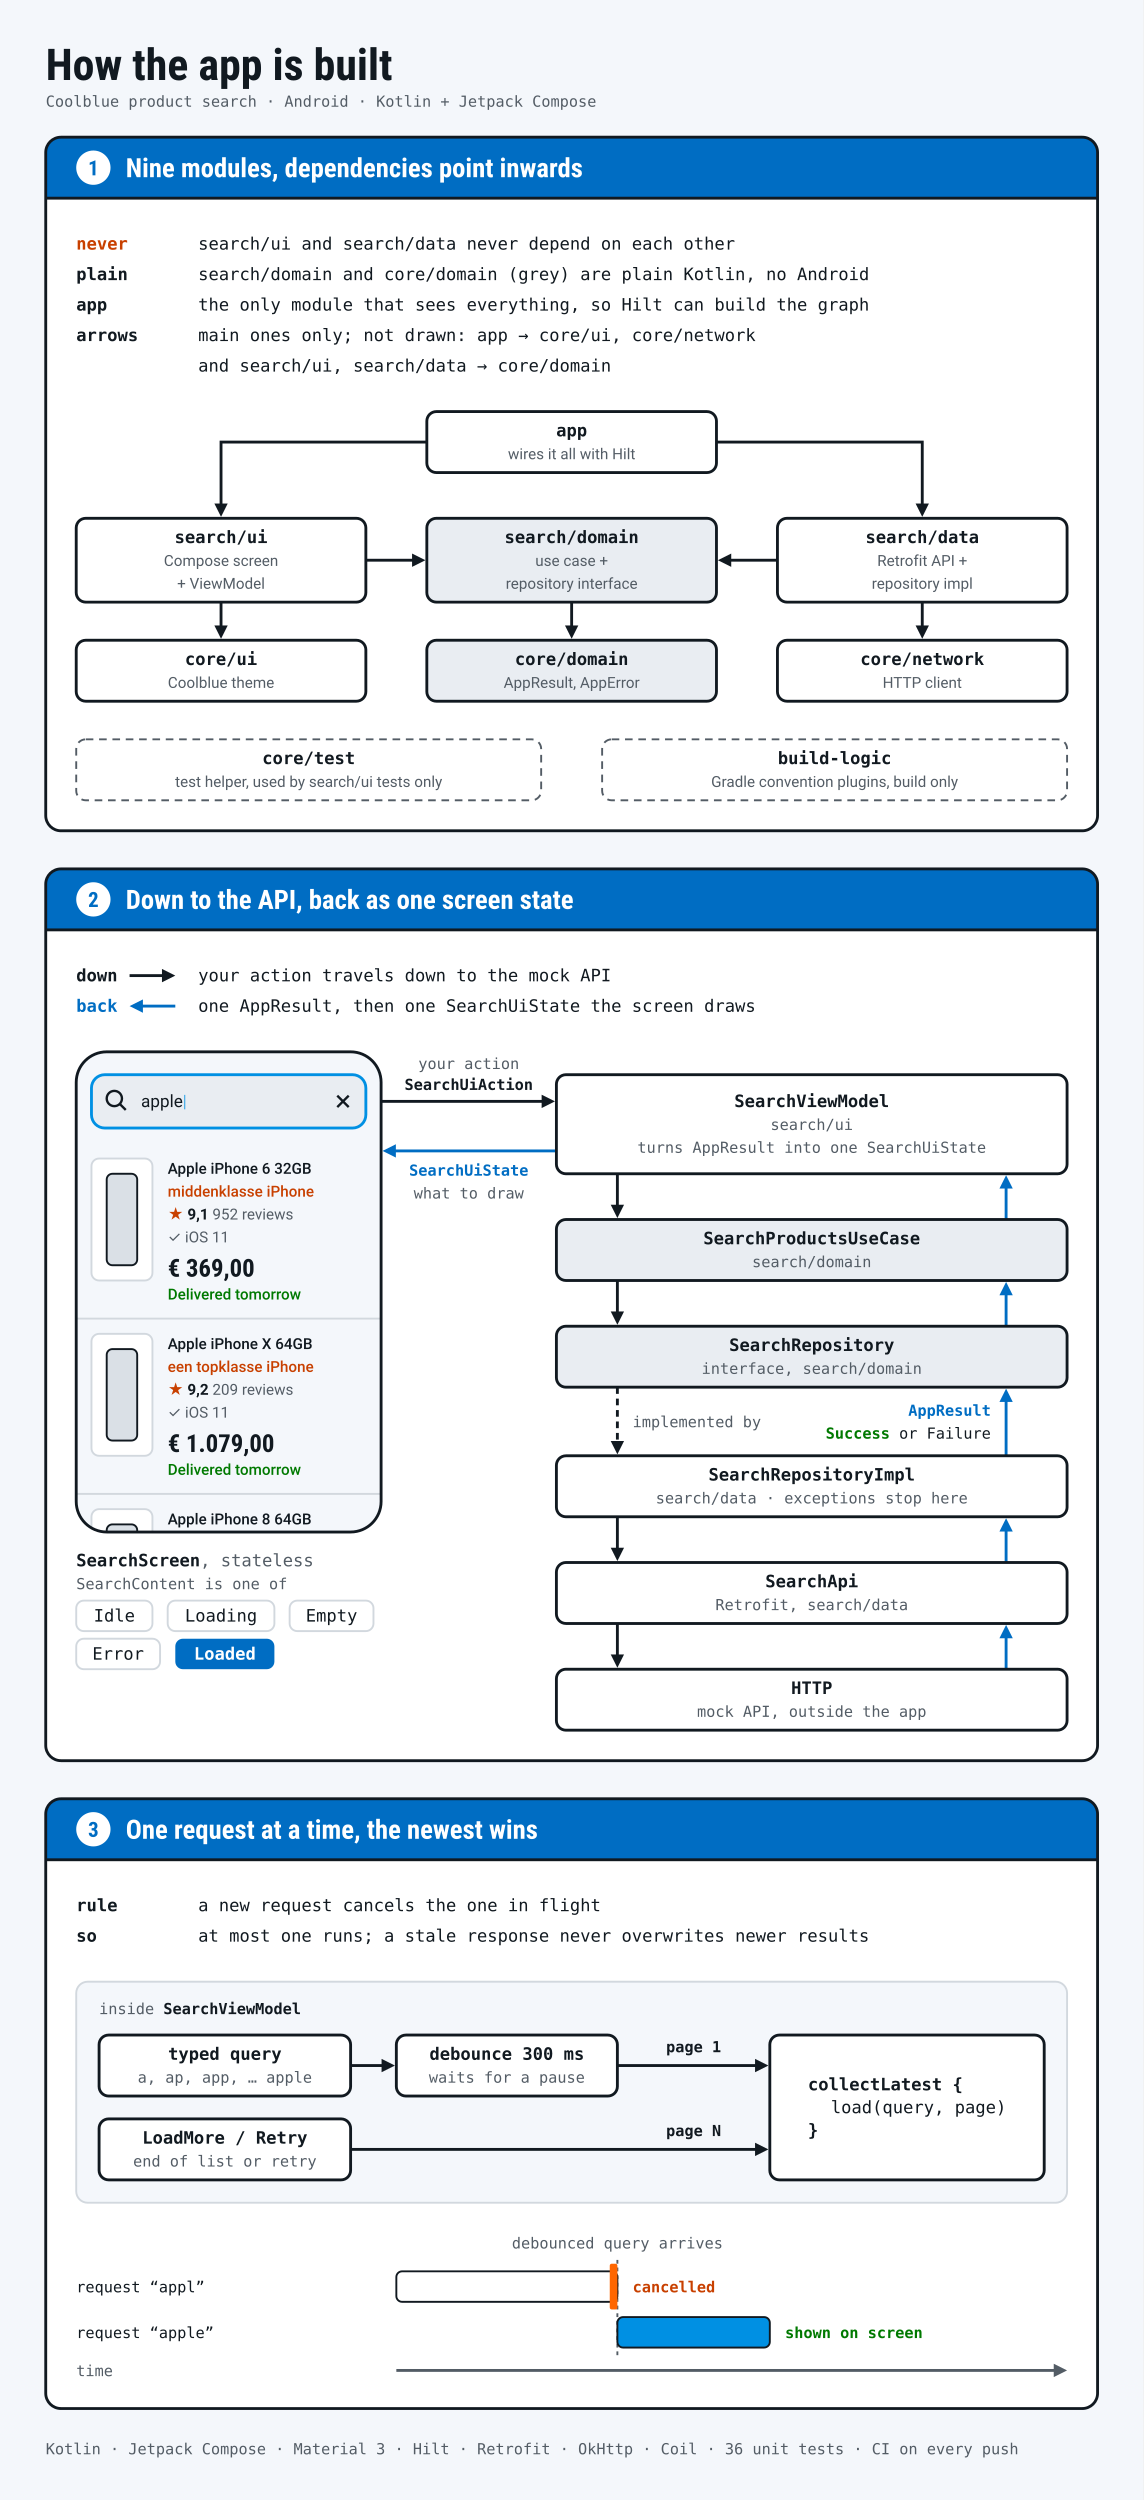
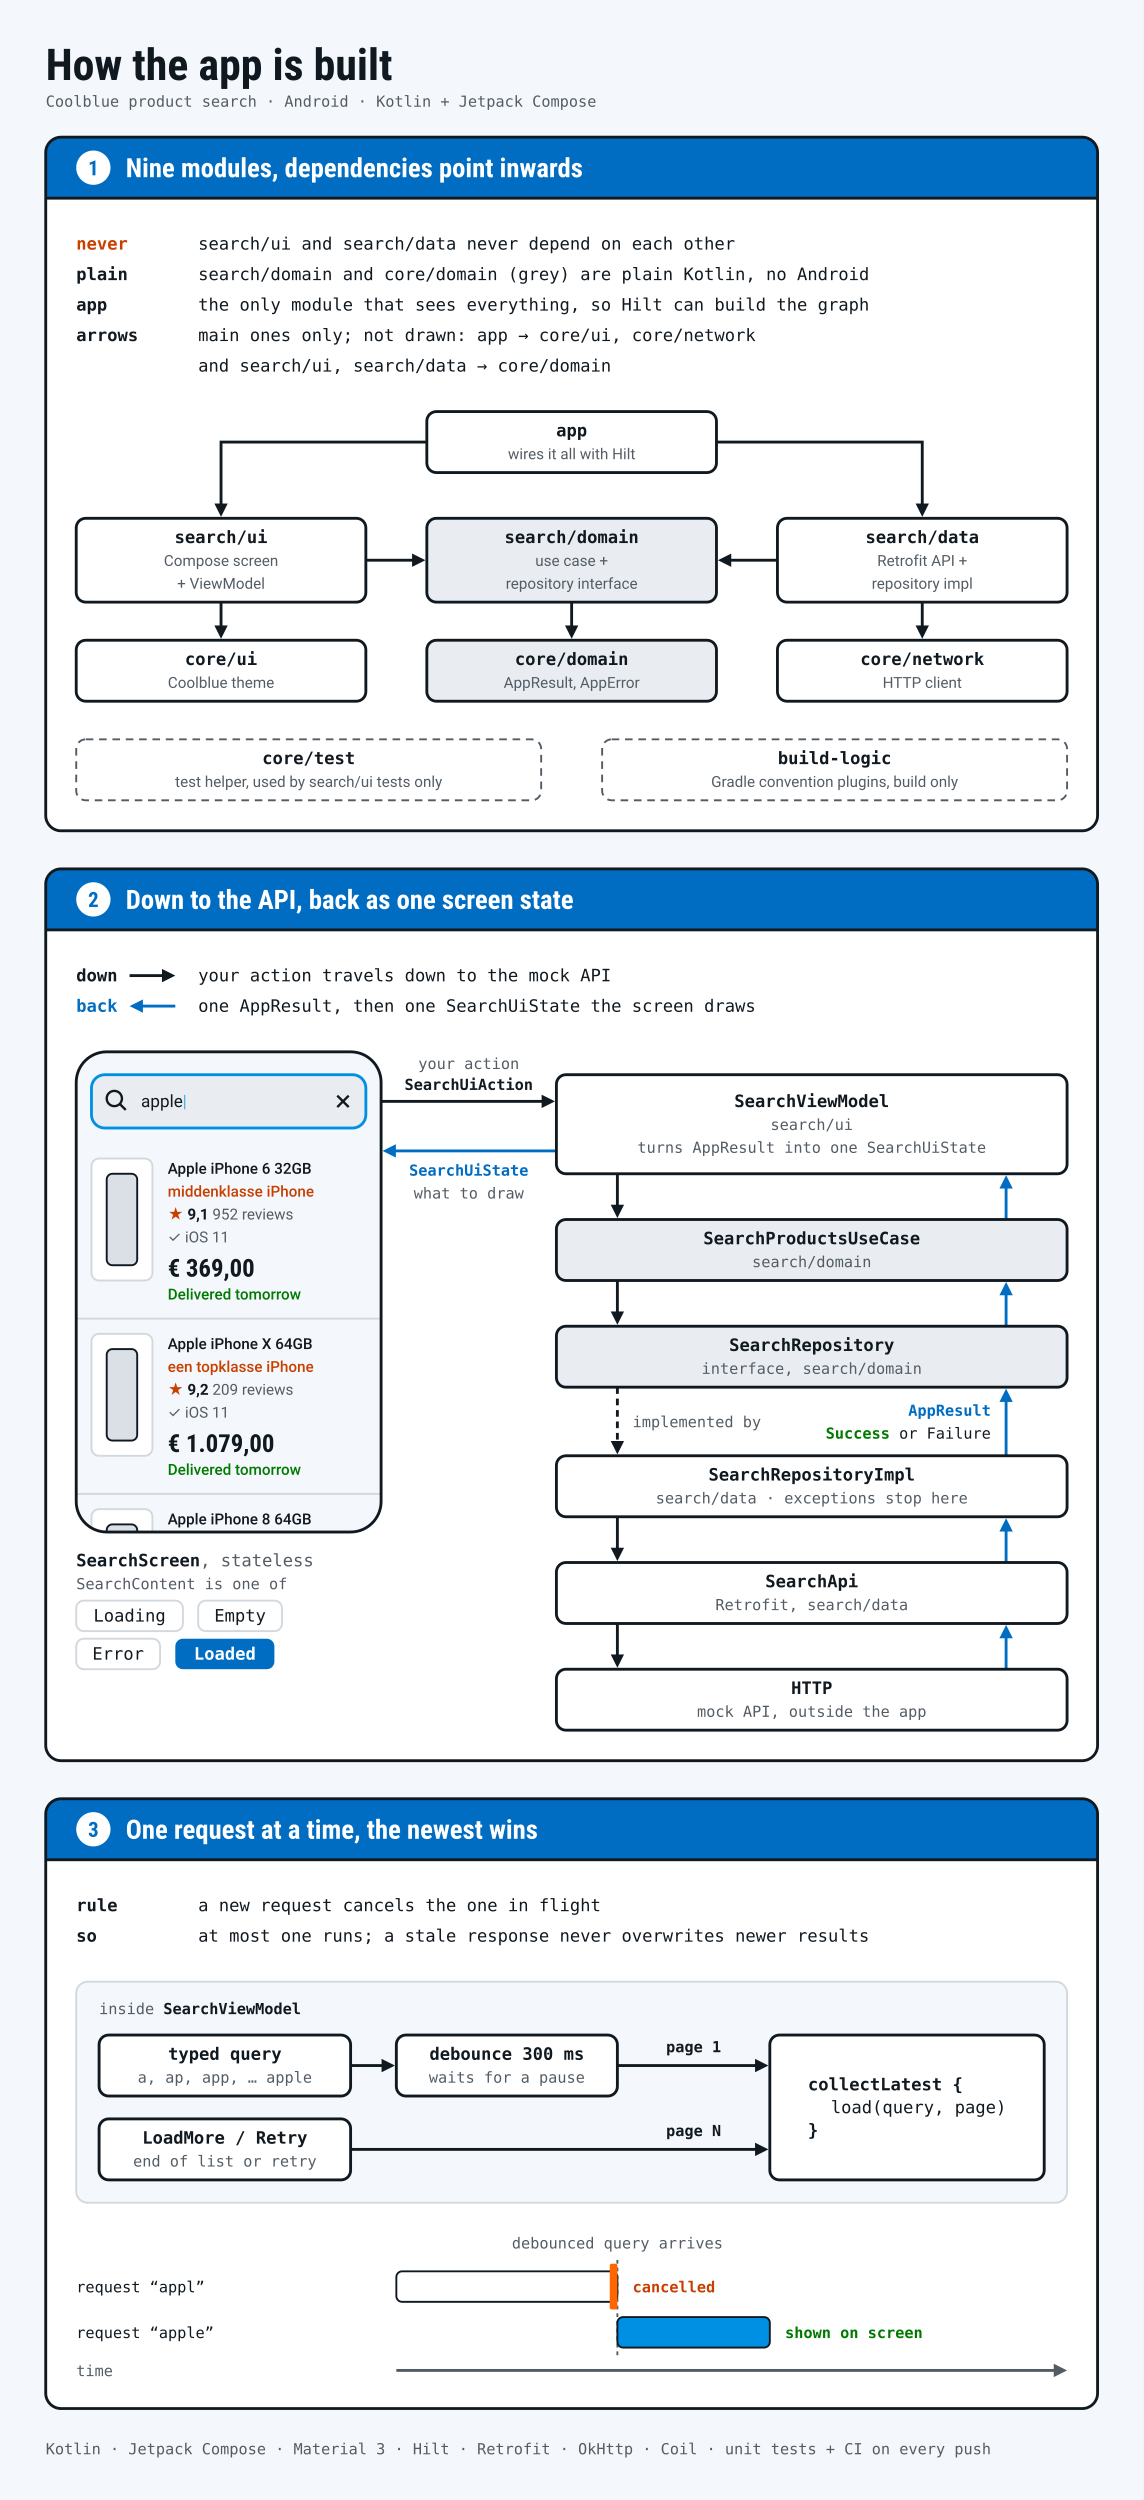
<svg xmlns="http://www.w3.org/2000/svg" width="1200" height="2624" viewBox="0 0 1200 2624" role="img" aria-label="How the app is built: nine modules with dependencies pointing inwards; one search goes down to the API and comes back as one screen state; one request runs at a time">
  <style>.d{font-family:'Roboto Condensed', 'Arial Narrow', 'Helvetica Neue', Arial, sans-serif;font-stretch:condensed;font-weight:700}.s{font-family:-apple-system, BlinkMacSystemFont, 'Segoe UI', Roboto, Helvetica, Arial, sans-serif}.m{font-family:ui-monospace, SFMono-Regular, Menlo, Consolas, monospace}.ink{fill:#111920}.mut{fill:#535C65}.blu{fill:#006DC3}.brand{fill:#0090E3}.org{fill:#C84000}.grn{fill:#007900}.wht{fill:#FFFFFF}</style>
  <rect width="1200" height="2624" fill="#F4F7FB" />
  <text x="48" y="84" class="d ink" font-size="46" data-fit="48,1152">How the app is built</text>
  <text x="48" y="112" class="m mut" font-size="16" data-fit="48,1152">Coolblue product search · Android · Kotlin + Jetpack Compose</text>
  <rect x="48" y="144" width="1104" height="728" rx="16" fill="#FFFFFF" />
  <path d="M48,208 V160 A16,16 0 0 1 64,144 H1136 A16,16 0 0 1 1152,160 V208 Z" fill="#006DC3" />
  <line x1="48" y1="208" x2="1152" y2="208" stroke="#111920" stroke-width="3" class="bar" />
  <rect x="48" y="144" width="1104" height="728" rx="16" fill="none" stroke="#111920" stroke-width="3" />
  <circle cx="98" cy="176" r="18" fill="#FFFFFF" />
  <text x="98" y="184" class="d blu" font-size="22" data-fit="84,112" text-anchor="middle">1</text>
  <text x="132" y="186" class="d wht" font-size="28" data-fit="132,1120">Nine modules, dependencies point inwards</text>
  <text x="80" y="262" class="m org" font-size="18" data-fit="80,192" font-weight="700">never</text>
  <text x="208" y="262" class="m ink" font-size="18" data-fit="208,1120">search/ui and search/data never depend on each other</text>
  <text x="80" y="294" class="m ink" font-size="18" data-fit="80,192" font-weight="700">plain</text>
  <text x="208" y="294" class="m ink" font-size="18" data-fit="208,1120">search/domain and core/domain (grey) are plain Kotlin, no Android</text>
  <text x="80" y="326" class="m ink" font-size="18" data-fit="80,192" font-weight="700">app</text>
  <text x="208" y="326" class="m ink" font-size="18" data-fit="208,1120">the only module that sees everything, so Hilt can build the graph</text>
  <text x="80" y="358" class="m ink" font-size="18" data-fit="80,192" font-weight="700">arrows</text>
  <text x="208" y="358" class="m ink" font-size="18" data-fit="208,1120">main ones only; not drawn: app → core/ui, core/network</text>
  <text x="208" y="390" class="m ink" font-size="18" data-fit="208,1120">and search/ui, search/data → core/domain</text>
  <rect x="448" y="432" width="304" height="64" rx="10" fill="#FFFFFF" class="bx" stroke="#111920" stroke-width="3" />
  <text x="600.0" y="458.0" class="m ink" font-size="18" data-fit="460,740" font-weight="700" text-anchor="middle">app</text>
  <text x="600.0" y="482.0" class="s mut" font-size="16" data-fit="460,740" text-anchor="middle">wires it all with Hilt</text>
  <rect x="80" y="544" width="304" height="88" rx="10" fill="#FFFFFF" class="bx" stroke="#111920" stroke-width="3" />
  <text x="232.0" y="570.0" class="m ink" font-size="18" data-fit="92,372" font-weight="700" text-anchor="middle">search/ui</text>
  <text x="232.0" y="594.0" class="s mut" font-size="16" data-fit="92,372" text-anchor="middle">Compose screen</text>
  <text x="232.0" y="618.0" class="s mut" font-size="16" data-fit="92,372" text-anchor="middle">+ ViewModel</text>
  <rect x="448" y="544" width="304" height="88" rx="10" fill="#E9EDF2" class="bx" stroke="#111920" stroke-width="3" />
  <text x="600.0" y="570.0" class="m ink" font-size="18" data-fit="460,740" font-weight="700" text-anchor="middle">search/domain</text>
  <text x="600.0" y="594.0" class="s mut" font-size="16" data-fit="460,740" text-anchor="middle">use case +</text>
  <text x="600.0" y="618.0" class="s mut" font-size="16" data-fit="460,740" text-anchor="middle">repository interface</text>
  <rect x="816" y="544" width="304" height="88" rx="10" fill="#FFFFFF" class="bx" stroke="#111920" stroke-width="3" />
  <text x="968.0" y="570.0" class="m ink" font-size="18" data-fit="828,1108" font-weight="700" text-anchor="middle">search/data</text>
  <text x="968.0" y="594.0" class="s mut" font-size="16" data-fit="828,1108" text-anchor="middle">Retrofit API +</text>
  <text x="968.0" y="618.0" class="s mut" font-size="16" data-fit="828,1108" text-anchor="middle">repository impl</text>
  <rect x="80" y="672" width="304" height="64" rx="10" fill="#FFFFFF" class="bx" stroke="#111920" stroke-width="3" />
  <text x="232.0" y="698.0" class="m ink" font-size="18" data-fit="92,372" font-weight="700" text-anchor="middle">core/ui</text>
  <text x="232.0" y="722.0" class="s mut" font-size="16" data-fit="92,372" text-anchor="middle">Coolblue theme</text>
  <rect x="448" y="672" width="304" height="64" rx="10" fill="#E9EDF2" class="bx" stroke="#111920" stroke-width="3" />
  <text x="600.0" y="698.0" class="m ink" font-size="18" data-fit="460,740" font-weight="700" text-anchor="middle">core/domain</text>
  <text x="600.0" y="722.0" class="s mut" font-size="16" data-fit="460,740" text-anchor="middle">AppResult, AppError</text>
  <rect x="816" y="672" width="304" height="64" rx="10" fill="#FFFFFF" class="bx" stroke="#111920" stroke-width="3" />
  <text x="968.0" y="698.0" class="m ink" font-size="18" data-fit="828,1108" font-weight="700" text-anchor="middle">core/network</text>
  <text x="968.0" y="722.0" class="s mut" font-size="16" data-fit="828,1108" text-anchor="middle">HTTP client</text>
  <rect x="80" y="776" width="488" height="64" rx="10" fill="#FFFFFF" class="bx" stroke="#535C65" stroke-width="2" stroke-dasharray="8 6" />
  <text x="324.0" y="802.0" class="m ink" font-size="18" data-fit="92,556" font-weight="700" text-anchor="middle">core/test</text>
  <text x="324.0" y="826.0" class="s mut" font-size="16" data-fit="92,556" text-anchor="middle">test helper, used by search/ui tests only</text>
  <rect x="632" y="776" width="488" height="64" rx="10" fill="#FFFFFF" class="bx" stroke="#535C65" stroke-width="2" stroke-dasharray="8 6" />
  <text x="876.0" y="802.0" class="m ink" font-size="18" data-fit="644,1108" font-weight="700" text-anchor="middle">build-logic</text>
  <text x="876.0" y="826.0" class="s mut" font-size="16" data-fit="644,1108" text-anchor="middle">Gradle convention plugins, build only</text>
  <path class="cn" d="M448,464.0 L232.0,464.0 L232.0,529.5" fill="none" stroke="#111920" stroke-width="3" stroke-linejoin="miter" />
  <path class="cn" d="M232.0,542.5 L225.0,528.5 L239.0,528.5 Z" fill="#111920" />
  <path class="cn" d="M752,464.0 L968.0,464.0 L968.0,529.5" fill="none" stroke="#111920" stroke-width="3" stroke-linejoin="miter" />
  <path class="cn" d="M968.0,542.5 L961.0,528.5 L975.0,528.5 Z" fill="#111920" />
  <path class="cn" d="M384,588.0 L433.5,588.0" fill="none" stroke="#111920" stroke-width="3" stroke-linejoin="miter" />
  <path class="cn" d="M446.5,588.0 L432.5,595.0 L432.5,581.0 Z" fill="#111920" />
  <path class="cn" d="M816,588.0 L766.5,588.0" fill="none" stroke="#111920" stroke-width="3" stroke-linejoin="miter" />
  <path class="cn" d="M753.5,588.0 L767.5,581.0 L767.5,595.0 Z" fill="#111920" />
  <path class="cn" d="M600.0,632 L600.0,657.5" fill="none" stroke="#111920" stroke-width="3" stroke-linejoin="miter" />
  <path class="cn" d="M600.0,670.5 L593.0,656.5 L607.0,656.5 Z" fill="#111920" />
  <path class="cn" d="M232.0,632 L232.0,657.5" fill="none" stroke="#111920" stroke-width="3" stroke-linejoin="miter" />
  <path class="cn" d="M232.0,670.5 L225.0,656.5 L239.0,656.5 Z" fill="#111920" />
  <path class="cn" d="M968.0,632 L968.0,657.5" fill="none" stroke="#111920" stroke-width="3" stroke-linejoin="miter" />
  <path class="cn" d="M968.0,670.5 L961.0,656.5 L975.0,656.5 Z" fill="#111920" />
  <rect x="48" y="912" width="1104" height="936" rx="16" fill="#FFFFFF" />
  <path d="M48,976 V928 A16,16 0 0 1 64,912 H1136 A16,16 0 0 1 1152,928 V976 Z" fill="#006DC3" />
  <line x1="48" y1="976" x2="1152" y2="976" stroke="#111920" stroke-width="3" class="bar" />
  <rect x="48" y="912" width="1104" height="936" rx="16" fill="none" stroke="#111920" stroke-width="3" />
  <circle cx="98" cy="944" r="18" fill="#FFFFFF" />
  <text x="98" y="952" class="d blu" font-size="22" data-fit="84,112" text-anchor="middle">2</text>
  <text x="132" y="954" class="d wht" font-size="28" data-fit="132,1120">Down to the API, back as one screen state</text>
  <text x="80" y="1030" class="m ink" font-size="18" data-fit="80,192" font-weight="700">down</text>
  <text x="208" y="1030" class="m ink" font-size="18" data-fit="208,1120">your action travels down to the mock API</text>
  <path class="cn" d="M136,1024 L171.0,1024.0" fill="none" stroke="#111920" stroke-width="3" stroke-linejoin="miter" />
  <path class="cn" d="M184.0,1024.0 L170.0,1031.0 L170.0,1017.0 Z" fill="#111920" />
  <text x="80" y="1062" class="m blu" font-size="18" data-fit="80,192" font-weight="700">back</text>
  <text x="208" y="1062" class="m ink" font-size="18" data-fit="208,1120">one AppResult, then one SearchUiState the screen draws</text>
  <path class="cn" d="M184,1056 L149.0,1056.0" fill="none" stroke="#006DC3" stroke-width="3" stroke-linejoin="miter" />
  <path class="cn" d="M136.0,1056.0 L150.0,1049.0 L150.0,1063.0 Z" fill="#006DC3" />
  <clipPath id="ph">
    <rect x="80" y="1104" width="320" height="504" rx="32" />
  </clipPath>
  <rect x="80" y="1104" width="320" height="504" rx="32" fill="#F4F7FB" class="bx" />
  <g clip-path="url(#ph)">
    <rect x="96" y="1128" width="288" height="56" rx="14" fill="#E9EDF2" class="bx" stroke="#0090E3" stroke-width="3" />
    <circle cx="120" cy="1153.0" r="8" fill="none" stroke="#111920" stroke-width="2.5" />
    <line x1="126" y1="1159.0" x2="132" y2="1165.0" stroke="#111920" stroke-width="2.5" class="ic" />
    <text x="148" y="1162.0" class="s ink" font-size="18" data-fit="148,344">apple<tspan class="brand" font-weight="300">|</tspan>
    </text>
    <line x1="354" y1="1150.0" x2="366" y2="1162.0" stroke="#111920" stroke-width="2.5" class="ic" />
    <line x1="354" y1="1162.0" x2="366" y2="1150.0" stroke="#111920" stroke-width="2.5" class="ic" />
    <rect x="96" y="1216" width="64" height="128" rx="8" fill="#FFFFFF" stroke="#D2D8DE" stroke-width="2" />
    <rect x="112" y="1232" width="32" height="96" rx="6" fill="#DAE0E6" stroke="#111920" stroke-width="2" />
    <text x="176" y="1232" class="s ink" font-size="16" data-fit="176,384" font-weight="500">Apple iPhone 6 32GB</text>
    <text x="176" y="1256" class="s org" font-size="16" data-fit="176,384" font-weight="500">middenklasse iPhone</text>
    <text x="176" y="1280" class="s ink" font-size="16" data-fit="176,384">
      <tspan class="org">★</tspan>
      <tspan font-weight="600">9,1</tspan>
      <tspan class="mut">952 reviews</tspan>
    </text>
    <text x="176" y="1304" class="s ink" font-size="16" data-fit="176,384">
      <tspan class="mut">✓ iOS 11</tspan>
    </text>
    <text x="176" y="1340" class="d ink" font-size="26" data-fit="176,384">€ 369,00</text>
    <text x="176" y="1364" class="s grn" font-size="16" data-fit="176,384" font-weight="500">Delivered tomorrow</text>
    <line x1="80" y1="1384" x2="400" y2="1384" stroke="#D2D8DE" stroke-width="2" class="ic" />
    <rect x="96" y="1400" width="64" height="128" rx="8" fill="#FFFFFF" stroke="#D2D8DE" stroke-width="2" />
    <rect x="112" y="1416" width="32" height="96" rx="6" fill="#DAE0E6" stroke="#111920" stroke-width="2" />
    <text x="176" y="1416" class="s ink" font-size="16" data-fit="176,384" font-weight="500">Apple iPhone X 64GB</text>
    <text x="176" y="1440" class="s org" font-size="16" data-fit="176,384" font-weight="500">een topklasse iPhone</text>
    <text x="176" y="1464" class="s ink" font-size="16" data-fit="176,384">
      <tspan class="org">★</tspan>
      <tspan font-weight="600">9,2</tspan>
      <tspan class="mut">209 reviews</tspan>
    </text>
    <text x="176" y="1488" class="s ink" font-size="16" data-fit="176,384">
      <tspan class="mut">✓ iOS 11</tspan>
    </text>
    <text x="176" y="1524" class="d ink" font-size="26" data-fit="176,384">€ 1.079,00</text>
    <text x="176" y="1548" class="s grn" font-size="16" data-fit="176,384" font-weight="500">Delivered tomorrow</text>
    <line x1="80" y1="1568" x2="400" y2="1568" stroke="#D2D8DE" stroke-width="2" class="ic" />
    <rect x="96" y="1584" width="64" height="128" rx="8" fill="#FFFFFF" stroke="#D2D8DE" stroke-width="2" />
    <rect x="112" y="1600" width="32" height="96" rx="6" fill="#DAE0E6" stroke="#111920" stroke-width="2" />
    <text x="176" y="1600" class="s ink" font-size="16" data-fit="176,384" font-weight="500">Apple iPhone 8 64GB</text>
  </g>
  <rect x="80" y="1104" width="320" height="504" rx="32" fill="none" stroke="#111920" stroke-width="3" />
  <text x="492.0" y="1122.0" class="m mut" font-size="16" data-fit="408,576" text-anchor="middle">your action</text>
  <text x="492.0" y="1144.0" class="m ink" font-size="16" data-fit="408,576" font-weight="700" text-anchor="middle">SearchUiAction</text>
  <path class="cn" d="M400,1156.0 L569.5,1156.0" fill="none" stroke="#111920" stroke-width="3" stroke-linejoin="miter" />
  <path class="cn" d="M582.5,1156.0 L568.5,1163.0 L568.5,1149.0 Z" fill="#111920" />
  <path class="cn" d="M584,1208 L414.5,1208.0" fill="none" stroke="#006DC3" stroke-width="3" stroke-linejoin="miter" />
  <path class="cn" d="M401.5,1208.0 L415.5,1201.0 L415.5,1215.0 Z" fill="#006DC3" />
  <text x="492.0" y="1234" class="m blu" font-size="16" data-fit="408,576" font-weight="700" text-anchor="middle">SearchUiState</text>
  <text x="492.0" y="1258" class="m mut" font-size="16" data-fit="408,576" text-anchor="middle">what to draw</text>
  <rect x="584" y="1128" width="536" height="104" rx="10" fill="#FFFFFF" class="bx" stroke="#111920" stroke-width="3" />
  <text x="852.0" y="1162.0" class="m ink" font-size="18" data-fit="596,1108" font-weight="700" text-anchor="middle">SearchViewModel</text>
  <text x="852.0" y="1186.0" class="m mut" font-size="16" data-fit="596,1108" text-anchor="middle">search/ui</text>
  <text x="852.0" y="1210.0" class="m mut" font-size="16" data-fit="596,1108" text-anchor="middle">turns AppResult into one SearchUiState</text>
  <path class="cn" d="M648,1232 L648.0,1265.5" fill="none" stroke="#111920" stroke-width="3" stroke-linejoin="miter" />
  <path class="cn" d="M648.0,1278.5 L641.0,1264.5 L655.0,1264.5 Z" fill="#111920" />
  <path class="cn" d="M1056,1280 L1056.0,1246.5" fill="none" stroke="#006DC3" stroke-width="3" stroke-linejoin="miter" />
  <path class="cn" d="M1056.0,1233.5 L1063.0,1247.5 L1049.0,1247.5 Z" fill="#006DC3" />
  <rect x="584" y="1280" width="536" height="64" rx="10" fill="#E9EDF2" class="bx" stroke="#111920" stroke-width="3" />
  <text x="852.0" y="1306.0" class="m ink" font-size="18" data-fit="596,1108" font-weight="700" text-anchor="middle">SearchProductsUseCase</text>
  <text x="852.0" y="1330.0" class="m mut" font-size="16" data-fit="596,1108" text-anchor="middle">search/domain</text>
  <path class="cn" d="M648,1344 L648.0,1377.5" fill="none" stroke="#111920" stroke-width="3" stroke-linejoin="miter" />
  <path class="cn" d="M648.0,1390.5 L641.0,1376.5 L655.0,1376.5 Z" fill="#111920" />
  <path class="cn" d="M1056,1392 L1056.0,1358.5" fill="none" stroke="#006DC3" stroke-width="3" stroke-linejoin="miter" />
  <path class="cn" d="M1056.0,1345.5 L1063.0,1359.5 L1049.0,1359.5 Z" fill="#006DC3" />
  <rect x="584" y="1392" width="536" height="64" rx="10" fill="#E9EDF2" class="bx" stroke="#111920" stroke-width="3" />
  <text x="852.0" y="1418.0" class="m ink" font-size="18" data-fit="596,1108" font-weight="700" text-anchor="middle">SearchRepository</text>
  <text x="852.0" y="1442.0" class="m mut" font-size="16" data-fit="596,1108" text-anchor="middle">interface, search/domain</text>
  <path class="cn" d="M648,1456 L648.0,1513.5" fill="none" stroke="#111920" stroke-width="3" stroke-linejoin="miter" stroke-dasharray="7 5" />
  <path class="cn" d="M648.0,1526.5 L641.0,1512.5 L655.0,1512.5 Z" fill="#111920" />
  <path class="cn" d="M1056,1528 L1056.0,1470.5" fill="none" stroke="#006DC3" stroke-width="3" stroke-linejoin="miter" />
  <path class="cn" d="M1056.0,1457.5 L1063.0,1471.5 L1049.0,1471.5 Z" fill="#006DC3" />
  <text x="664" y="1498.0" class="m mut" font-size="16" data-fit="664,832">implemented by</text>
  <text x="1040" y="1486.0" class="m blu" font-size="16" data-fit="832,1040" font-weight="700" text-anchor="end">AppResult</text>
  <text x="1040" y="1510.0" class="m ink" font-size="16" data-fit="832,1040" text-anchor="end">
    <tspan class="grn" font-weight="700">Success</tspan> or Failure</text>
  <rect x="584" y="1528" width="536" height="64" rx="10" fill="#FFFFFF" class="bx" stroke="#111920" stroke-width="3" />
  <text x="852.0" y="1554.0" class="m ink" font-size="18" data-fit="596,1108" font-weight="700" text-anchor="middle">SearchRepositoryImpl</text>
  <text x="852.0" y="1578.0" class="m mut" font-size="16" data-fit="596,1108" text-anchor="middle">search/data · exceptions stop here</text>
  <path class="cn" d="M648,1592 L648.0,1625.5" fill="none" stroke="#111920" stroke-width="3" stroke-linejoin="miter" />
  <path class="cn" d="M648.0,1638.5 L641.0,1624.5 L655.0,1624.5 Z" fill="#111920" />
  <path class="cn" d="M1056,1640 L1056.0,1606.5" fill="none" stroke="#006DC3" stroke-width="3" stroke-linejoin="miter" />
  <path class="cn" d="M1056.0,1593.5 L1063.0,1607.5 L1049.0,1607.5 Z" fill="#006DC3" />
  <rect x="584" y="1640" width="536" height="64" rx="10" fill="#FFFFFF" class="bx" stroke="#111920" stroke-width="3" />
  <text x="852.0" y="1666.0" class="m ink" font-size="18" data-fit="596,1108" font-weight="700" text-anchor="middle">SearchApi</text>
  <text x="852.0" y="1690.0" class="m mut" font-size="16" data-fit="596,1108" text-anchor="middle">Retrofit, search/data</text>
  <path class="cn" d="M648,1704 L648.0,1737.5" fill="none" stroke="#111920" stroke-width="3" stroke-linejoin="miter" />
  <path class="cn" d="M648.0,1750.5 L641.0,1736.5 L655.0,1736.5 Z" fill="#111920" />
  <path class="cn" d="M1056,1752 L1056.0,1718.5" fill="none" stroke="#006DC3" stroke-width="3" stroke-linejoin="miter" />
  <path class="cn" d="M1056.0,1705.5 L1063.0,1719.5 L1049.0,1719.5 Z" fill="#006DC3" />
  <rect x="584" y="1752" width="536" height="64" rx="10" fill="#FFFFFF" class="bx" stroke="#111920" stroke-width="3" />
  <text x="852.0" y="1778.0" class="m ink" font-size="18" data-fit="596,1108" font-weight="700" text-anchor="middle">HTTP</text>
  <text x="852.0" y="1802.0" class="m mut" font-size="16" data-fit="596,1108" text-anchor="middle">mock API, outside the app</text>
  <text x="80" y="1644" class="m ink" font-size="18" data-fit="80,400" font-weight="700">SearchScreen<tspan class="mut" font-weight="400">, stateless</tspan>
  </text>
  <text x="80" y="1668" class="m mut" font-size="16" data-fit="80,400">SearchContent is one of</text>
-   <rect x="80" y="1680" width="80" height="32" rx="8" fill="#FFFFFF" class="bx" stroke="#D2D8DE" stroke-width="2" />
-   <text x="120.0" y="1702" class="m ink" font-size="18" data-fit="88,152" text-anchor="middle">Idle</text>
-   <rect x="176" y="1680" width="112" height="32" rx="8" fill="#FFFFFF" class="bx" stroke="#D2D8DE" stroke-width="2" />
-   <text x="232.0" y="1702" class="m ink" font-size="18" data-fit="184,280" text-anchor="middle">Loading</text>
-   <rect x="304" y="1680" width="88" height="32" rx="8" fill="#FFFFFF" class="bx" stroke="#D2D8DE" stroke-width="2" />
-   <text x="348.0" y="1702" class="m ink" font-size="18" data-fit="312,384" text-anchor="middle">Empty</text>
+   <rect x="80" y="1680" width="112" height="32" rx="8" fill="#FFFFFF" class="bx" stroke="#D2D8DE" stroke-width="2" />
+   <text x="136.0" y="1702" class="m ink" font-size="18" data-fit="88,184" text-anchor="middle">Loading</text>
+   <rect x="208" y="1680" width="88" height="32" rx="8" fill="#FFFFFF" class="bx" stroke="#D2D8DE" stroke-width="2" />
+   <text x="252.0" y="1702" class="m ink" font-size="18" data-fit="216,288" text-anchor="middle">Empty</text>
  <rect x="80" y="1720" width="88" height="32" rx="8" fill="#FFFFFF" class="bx" stroke="#D2D8DE" stroke-width="2" />
  <text x="124.0" y="1742" class="m ink" font-size="18" data-fit="88,160" text-anchor="middle">Error</text>
  <rect x="184" y="1720" width="104" height="32" rx="8" fill="#006DC3" class="bx" />
  <text x="236.0" y="1742" class="m wht" font-size="18" data-fit="192,280" font-weight="700" text-anchor="middle">Loaded</text>
  <rect x="48" y="1888" width="1104" height="640" rx="16" fill="#FFFFFF" />
  <path d="M48,1952 V1904 A16,16 0 0 1 64,1888 H1136 A16,16 0 0 1 1152,1904 V1952 Z" fill="#006DC3" />
  <line x1="48" y1="1952" x2="1152" y2="1952" stroke="#111920" stroke-width="3" class="bar" />
  <rect x="48" y="1888" width="1104" height="640" rx="16" fill="none" stroke="#111920" stroke-width="3" />
  <circle cx="98" cy="1920" r="18" fill="#FFFFFF" />
  <text x="98" y="1928" class="d blu" font-size="22" data-fit="84,112" text-anchor="middle">3</text>
  <text x="132" y="1930" class="d wht" font-size="28" data-fit="132,1120">One request at a time, the newest wins</text>
  <text x="80" y="2006" class="m ink" font-size="18" data-fit="80,192" font-weight="700">rule</text>
  <text x="208" y="2006" class="m ink" font-size="18" data-fit="208,1120">a new request cancels the one in flight</text>
  <text x="80" y="2038" class="m ink" font-size="18" data-fit="80,192" font-weight="700">so</text>
  <text x="208" y="2038" class="m ink" font-size="18" data-fit="208,1120">at most one runs; a stale response never overwrites newer results</text>
  <rect x="80" y="2080" width="1040" height="232" rx="12" fill="#F4F7FB" class="bx" stroke="#D2D8DE" stroke-width="2" />
  <text x="104" y="2114" class="m mut" font-size="16" data-fit="104,1096">inside <tspan class="ink" font-weight="700">SearchViewModel</tspan>
  </text>
  <rect x="104" y="2136" width="264" height="64" rx="10" fill="#FFFFFF" class="bx" stroke="#111920" stroke-width="3" />
  <text x="236.0" y="2162.0" class="m ink" font-size="18" data-fit="116,356" font-weight="700" text-anchor="middle">typed query</text>
  <text x="236.0" y="2186.0" class="m mut" font-size="16" data-fit="116,356" text-anchor="middle">a, ap, app, … apple</text>
  <rect x="416" y="2136" width="232" height="64" rx="10" fill="#FFFFFF" class="bx" stroke="#111920" stroke-width="3" />
  <text x="532.0" y="2162.0" class="m ink" font-size="18" data-fit="428,636" font-weight="700" text-anchor="middle">debounce 300 ms</text>
  <text x="532.0" y="2186.0" class="m mut" font-size="16" data-fit="428,636" text-anchor="middle">waits for a pause</text>
  <rect x="104" y="2224" width="264" height="64" rx="10" fill="#FFFFFF" class="bx" stroke="#111920" stroke-width="3" />
  <text x="236.0" y="2250.0" class="m ink" font-size="18" data-fit="116,356" font-weight="700" text-anchor="middle">LoadMore / Retry</text>
  <text x="236.0" y="2274.0" class="m mut" font-size="16" data-fit="116,356" text-anchor="middle">end of list or retry</text>
  <rect x="808" y="2136" width="288" height="152" rx="10" fill="#FFFFFF" class="bx" stroke="#111920" stroke-width="3" />
  <text x="848" y="2194.0" class="m ink" font-size="18" data-fit="820,1084" font-weight="700">collectLatest {</text>
  <text x="872" y="2218.0" class="m ink" font-size="18" data-fit="820,1084">load(query, page)</text>
  <text x="848" y="2242.0" class="m ink" font-size="18" data-fit="820,1084" font-weight="700">}</text>
  <path class="cn" d="M368,2168.0 L401.5,2168.0" fill="none" stroke="#111920" stroke-width="3" stroke-linejoin="miter" />
  <path class="cn" d="M414.5,2168.0 L400.5,2175.0 L400.5,2161.0 Z" fill="#111920" />
  <path class="cn" d="M648,2168.0 L793.5,2168.0" fill="none" stroke="#111920" stroke-width="3" stroke-linejoin="miter" />
  <path class="cn" d="M806.5,2168.0 L792.5,2175.0 L792.5,2161.0 Z" fill="#111920" />
  <text x="728.0" y="2154.0" class="m ink" font-size="16" data-fit="656,800" font-weight="700" text-anchor="middle">page 1</text>
  <path class="cn" d="M368,2256.0 L793.5,2256.0" fill="none" stroke="#111920" stroke-width="3" stroke-linejoin="miter" />
  <path class="cn" d="M806.5,2256.0 L792.5,2263.0 L792.5,2249.0 Z" fill="#111920" />
  <text x="728.0" y="2242.0" class="m ink" font-size="16" data-fit="656,800" font-weight="700" text-anchor="middle">page N</text>
  <text x="648" y="2360" class="m mut" font-size="16" data-fit="416,808" text-anchor="middle">debounced query arrives</text>
  <line x1="648" y1="2372" x2="648" y2="2472" stroke="#535C65" stroke-width="2" class="cn" stroke-dasharray="4 4" />
  <text x="80" y="2406" class="m ink" font-size="16" data-fit="80,400">request “appl”</text>
  <rect x="416" y="2384" width="232" height="32" rx="6" fill="#FFFFFF" class="cn" stroke="#111920" stroke-width="2" />
  <rect x="640" y="2376" width="8" height="48" rx="2" fill="#FF6600" class="cn" />
  <text x="664" y="2406" class="m org" font-size="16" data-fit="664,1120" font-weight="700">cancelled</text>
  <text x="80" y="2454" class="m ink" font-size="16" data-fit="80,400">request “apple”</text>
  <rect x="648" y="2432" width="160" height="32" rx="6" fill="#0090E3" class="cn" stroke="#111920" stroke-width="2" />
  <text x="824" y="2454" class="m grn" font-size="16" data-fit="824,1120" font-weight="700">shown on screen</text>
  <text x="80" y="2494" class="m mut" font-size="16" data-fit="80,400">time</text>
  <path class="cn" d="M416,2488 L1107.0,2488.0" fill="none" stroke="#535C65" stroke-width="3" stroke-linejoin="miter" />
  <path class="cn" d="M1120.0,2488.0 L1106.0,2495.0 L1106.0,2481.0 Z" fill="#535C65" />
-   <text x="48" y="2576" class="m mut" font-size="16" data-fit="48,1152">Kotlin · Jetpack Compose · Material 3 · Hilt · Retrofit · OkHttp · Coil · 36 unit tests · CI on every push</text>
+   <text x="48" y="2576" class="m mut" font-size="16" data-fit="48,1152">Kotlin · Jetpack Compose · Material 3 · Hilt · Retrofit · OkHttp · Coil · unit tests + CI on every push</text>
</svg>
